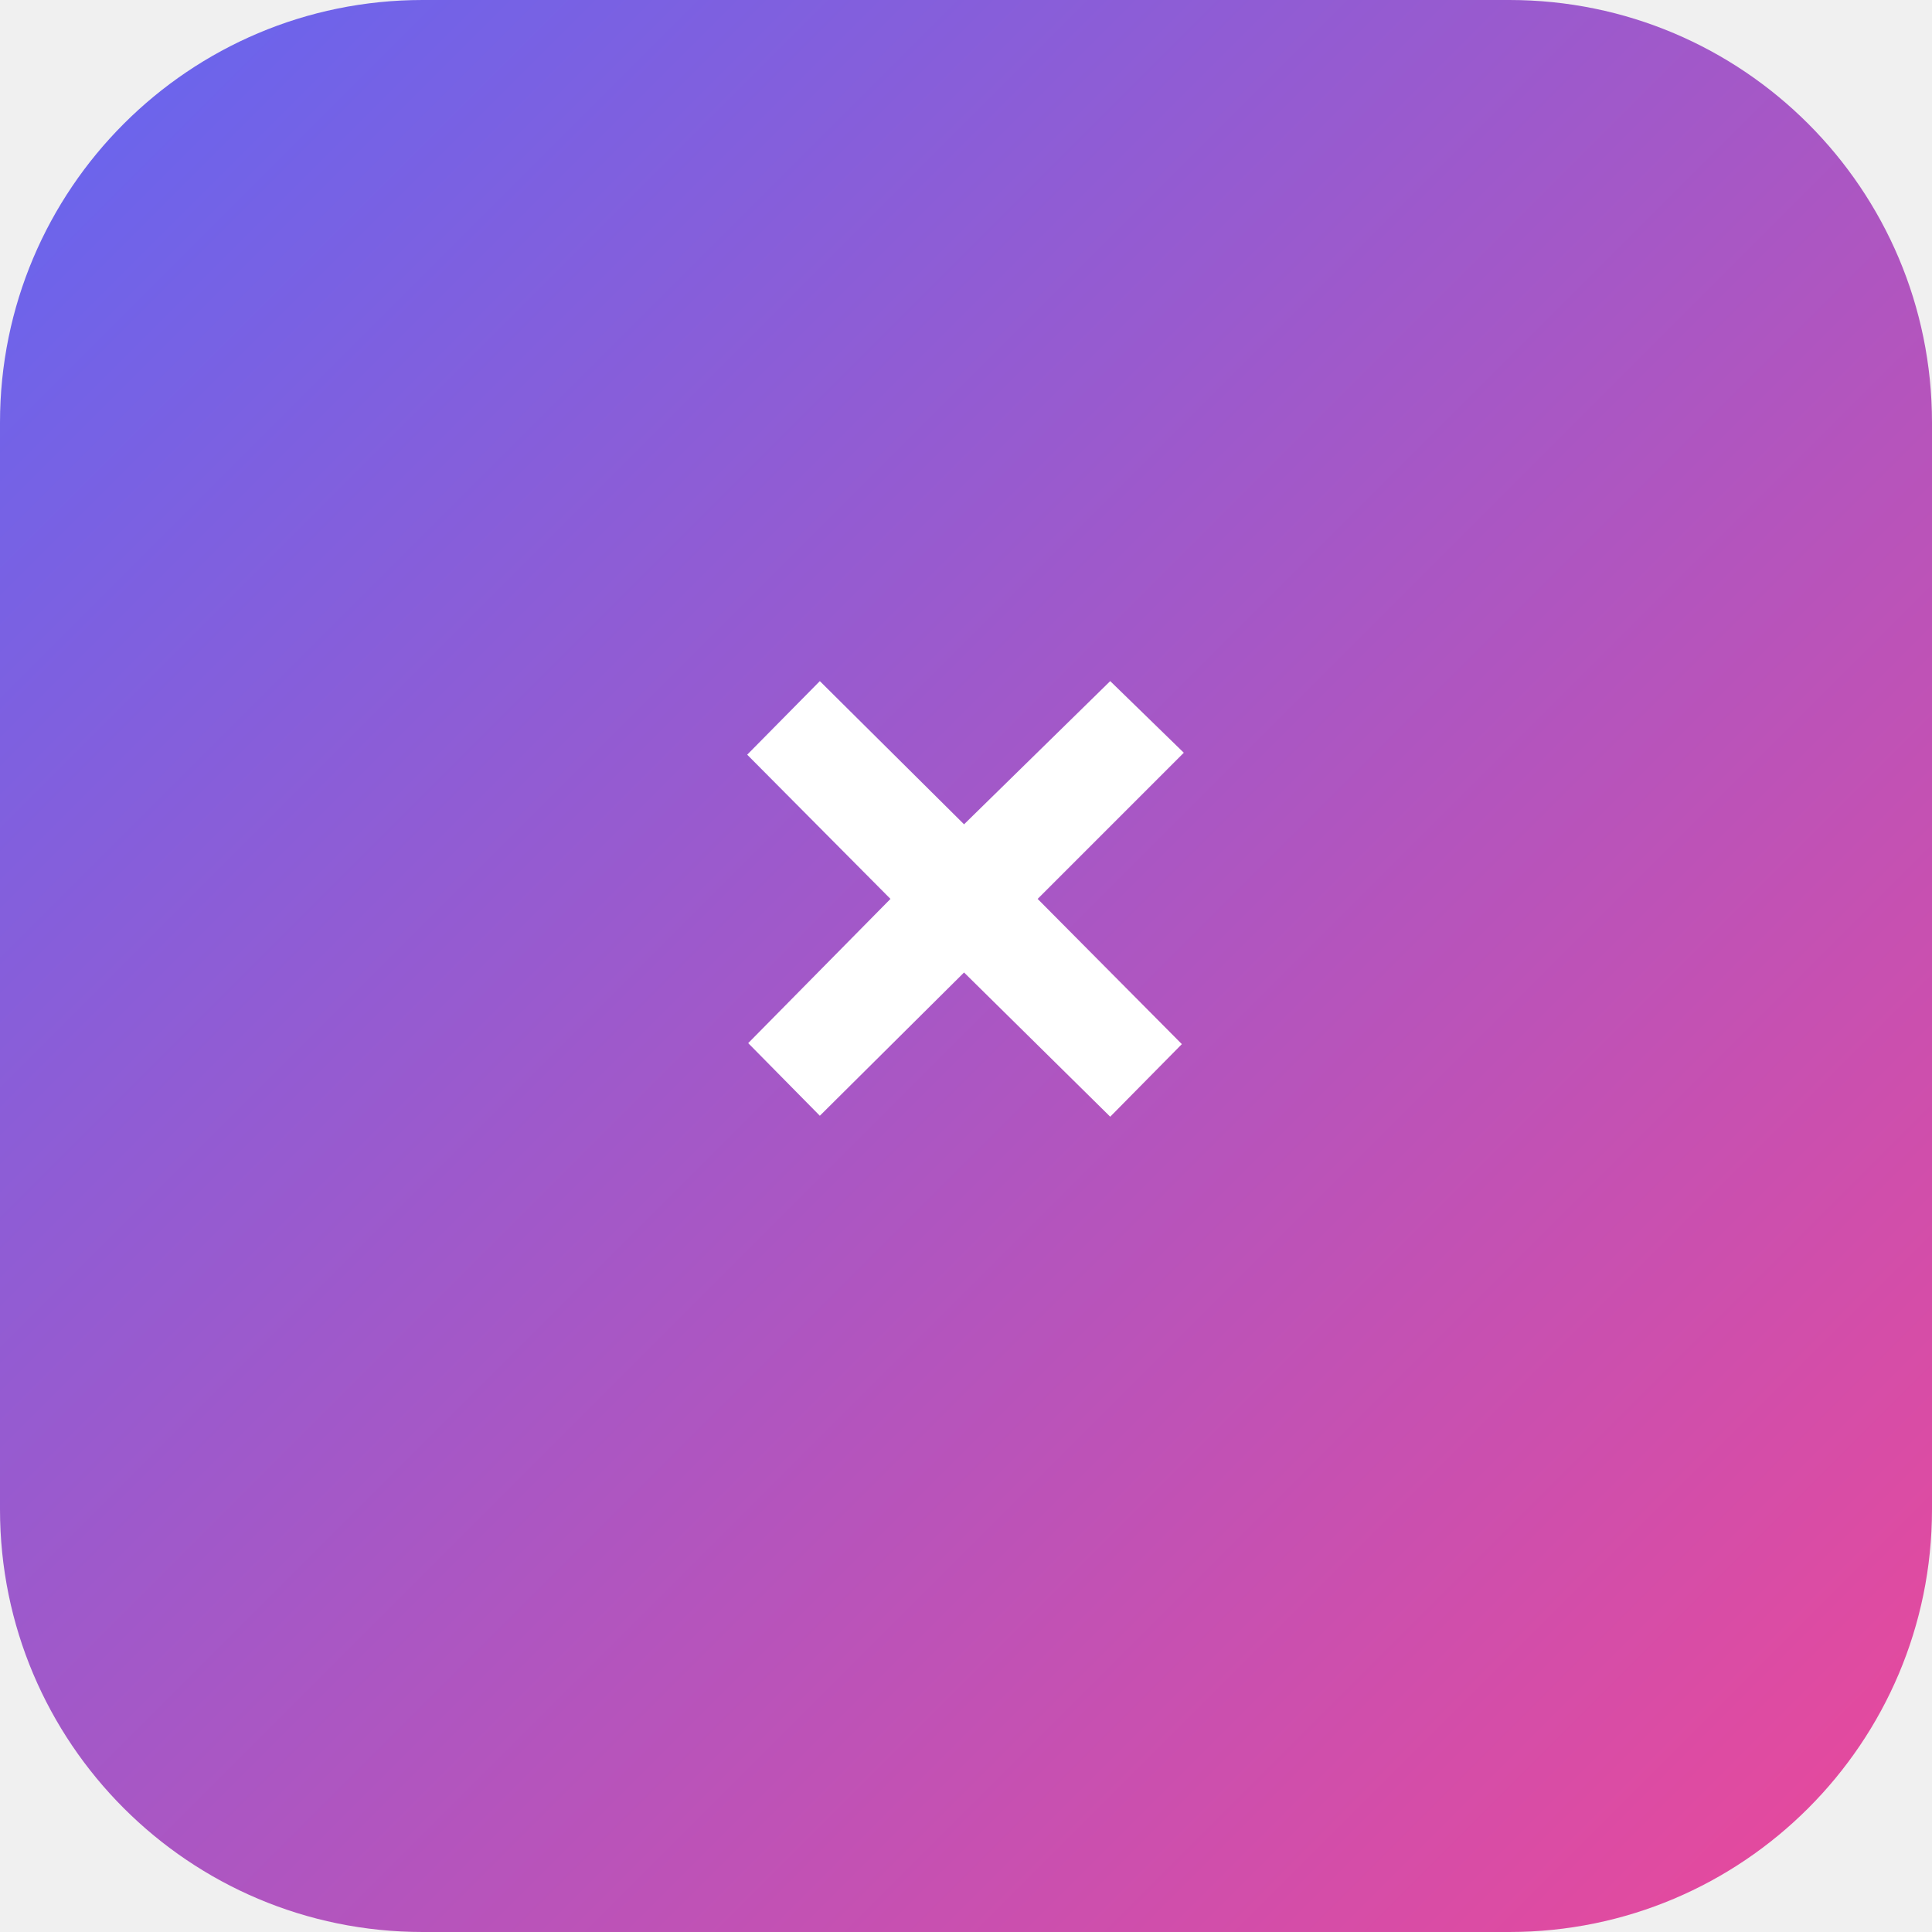
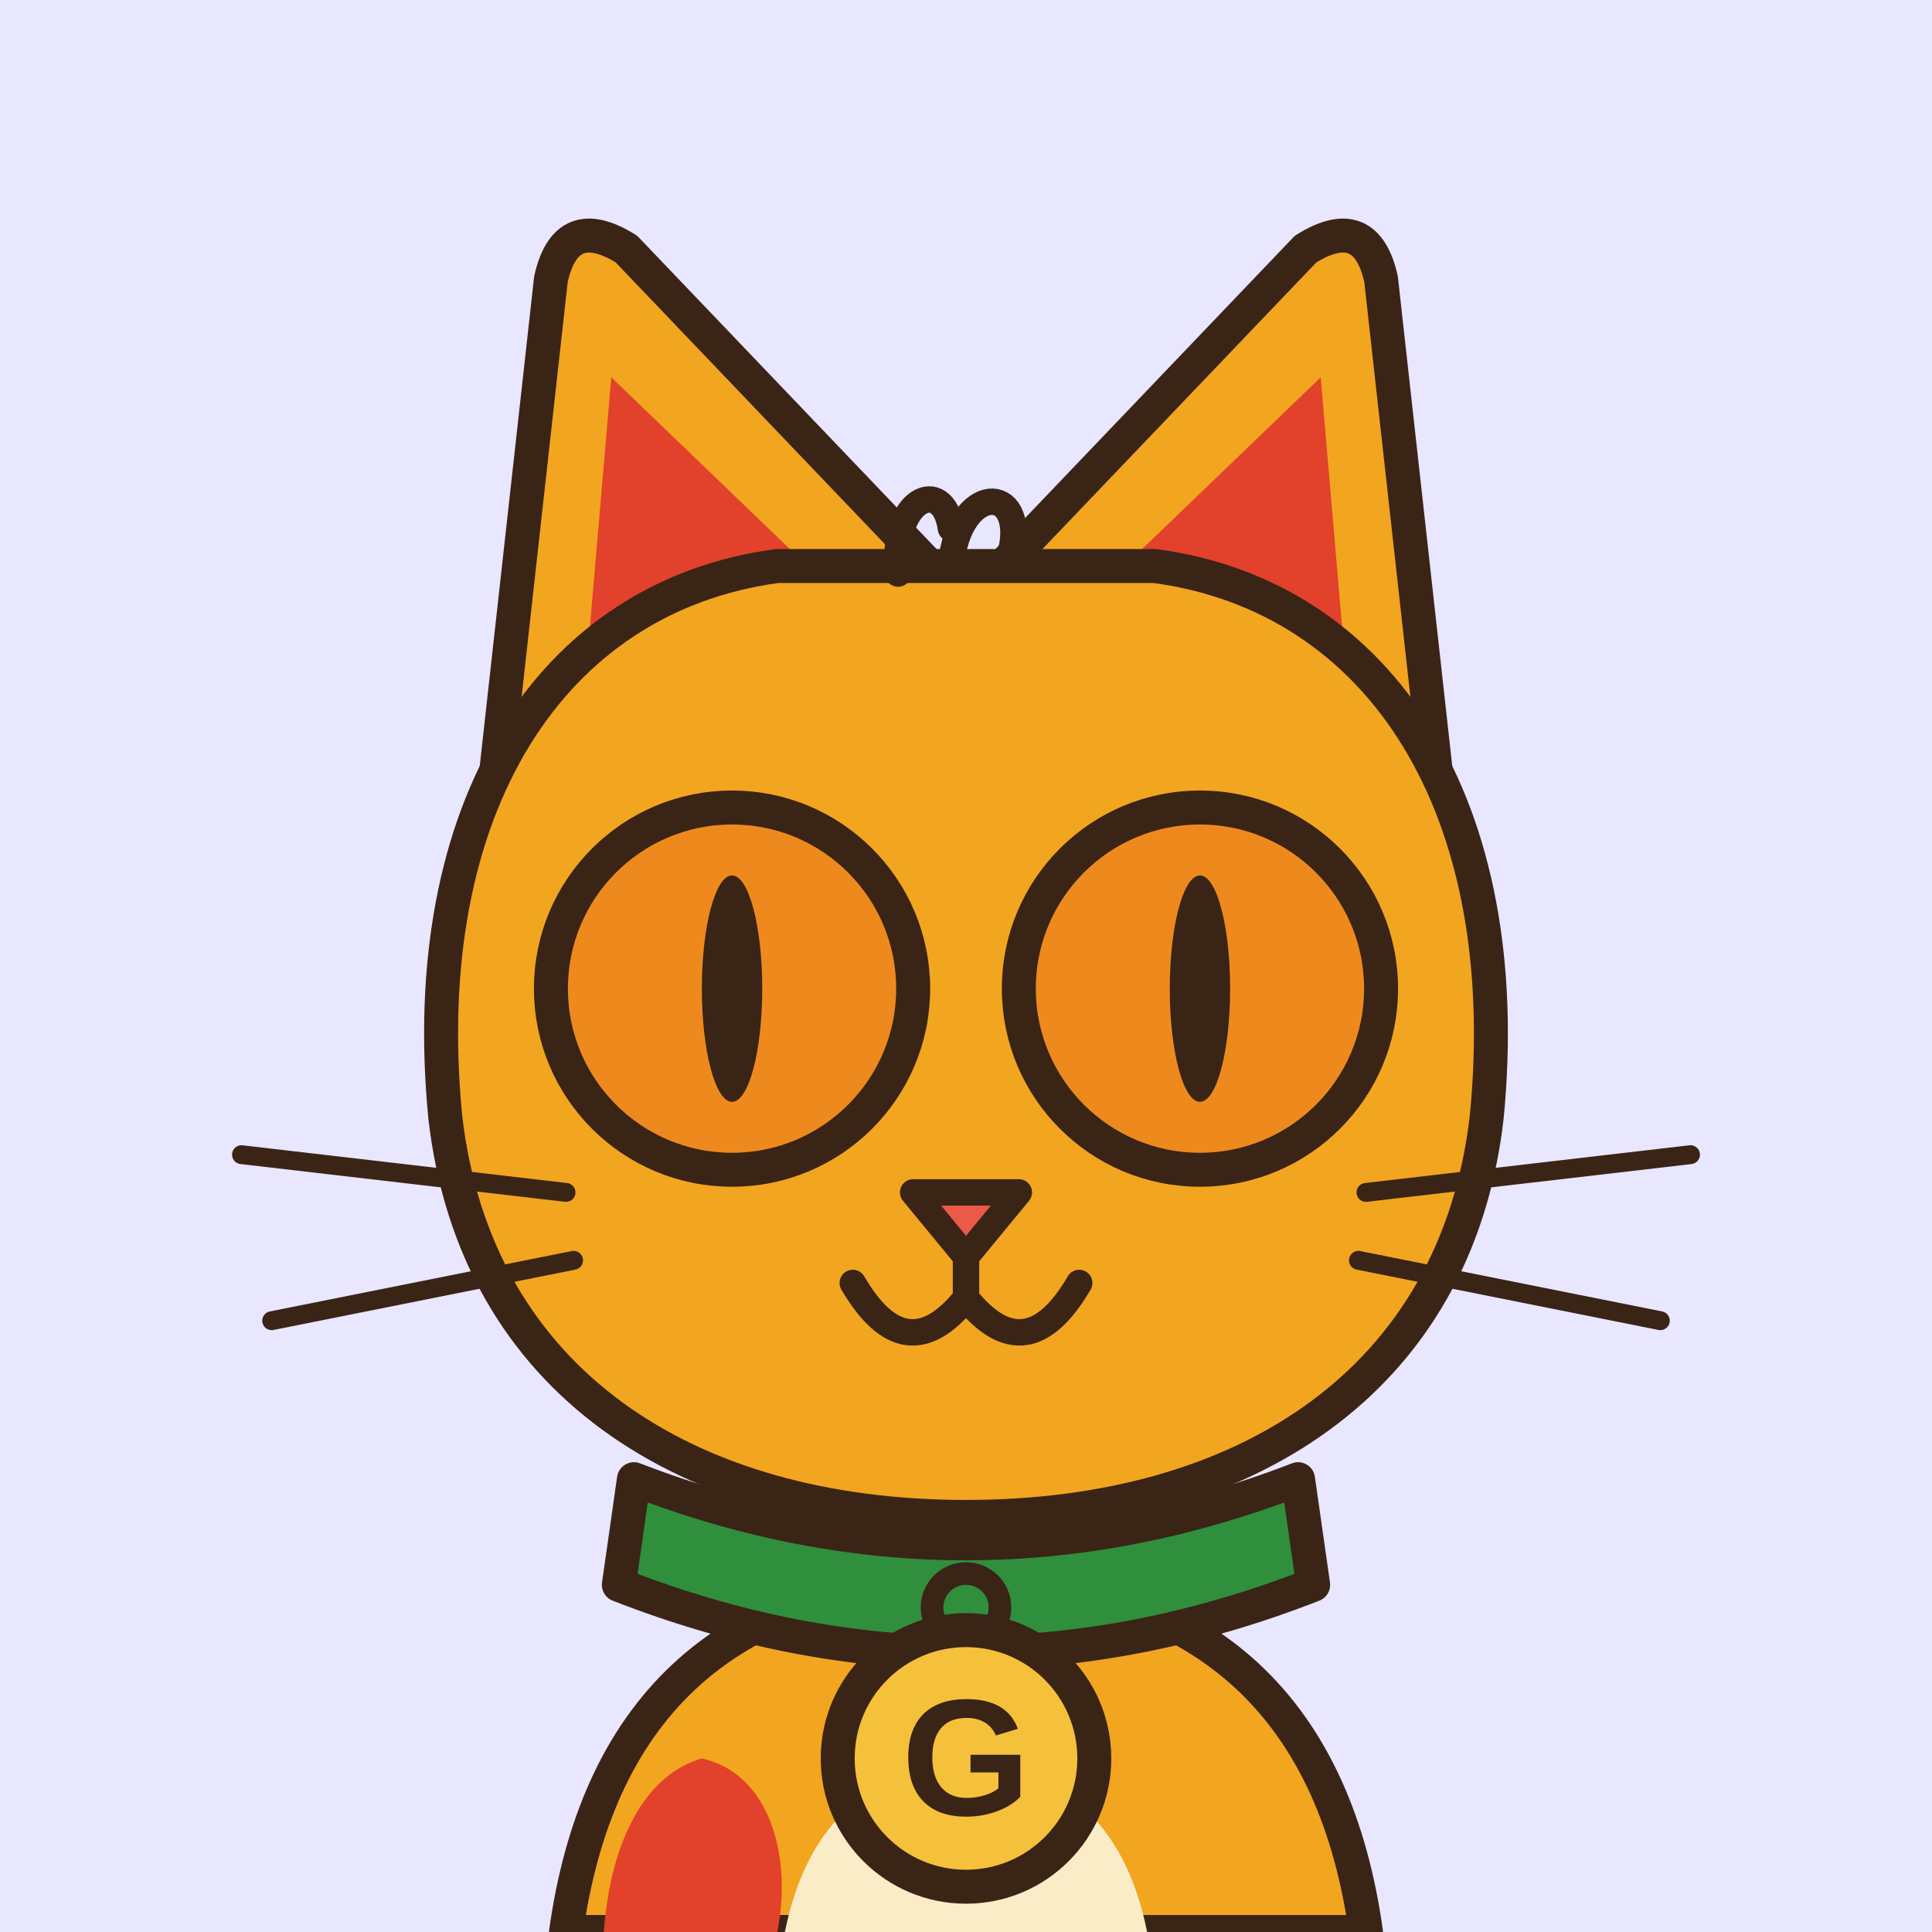
<svg xmlns="http://www.w3.org/2000/svg" viewBox="0 0 512 512">
-   <defs>
-     <linearGradient id="g" x1="0" y1="0" x2="1" y2="1">
-       <stop offset="0" stop-color="#6366f1" />
-       <stop offset="1" stop-color="#ec4899" />
-     </linearGradient>
-   </defs>
-   <rect width="512" height="512" rx="112" fill="url(#g)" />
-   <text x="256" y="330" font-family="system-ui, sans-serif" font-size="260" font-weight="800" fill="#fff" text-anchor="middle">×</text>
+   <rect width="512" height="512" fill="#e9e6ff" />
+   <g stroke="#3a2416" stroke-width="9" stroke-linejoin="round" stroke-linecap="round">
+     <path d="M150 512 C158 455, 190 420, 256 418 C322 420, 354 455, 362 512 Z" fill="#f2a51f" />
+     <path d="M208 512 C214 482, 232 468, 256 468 C280 468, 298 482, 304 512" fill="#fbecc8" stroke="none" />
+     <path d="M160 512 C162 486, 172 470, 186 466 C204 470, 210 492, 206 512 Z" fill="#e2412b" stroke="none" />
+     <path d="M128 236 L146 74 Q150 56 166 66 L252 156 Z" fill="#f2a51f" />
+     <path d="M384 236 L366 74 Q362 56 346 66 L260 156 Z" fill="#f2a51f" />
+     <path d="M156 170 L162 100 L214 150 Z" fill="#e2412b" stroke="none" />
+     <path d="M356 170 L350 100 L298 150 Z" fill="#e2412b" stroke="none" />
+     <path d="M168 392 Q256 426 344 392 L348 420 Q256 456 164 420 Z" fill="#2f8f3c" />
+     <path d="M118 296 C110 214, 146 158, 206 150 L306 150 C366 158, 402 214, 394 296 C386 366, 330 402, 256 402 C182 402, 126 366, 118 296 Z" fill="#f2a51f" />
+     <path d="M238 152 C236 132, 250 126, 252 140 M252 150 C254 128, 272 128, 268 146" fill="none" stroke-width="7" />
+     <circle cx="194" cy="262" r="48" fill="#ee8a1d" />
+     <circle cx="318" cy="262" r="48" fill="#ee8a1d" />
+     <ellipse cx="194" cy="262" rx="8" ry="30" fill="#3a2416" stroke="none" />
+     <ellipse cx="318" cy="262" rx="8" ry="30" fill="#3a2416" stroke="none" />
+     <path d="M242 316 L270 316 L256 333 Z" fill="#ea5a47" stroke-width="7" />
+     <path d="M256 334 L256 344 M226 340 Q240 364 256 344 Q272 364 286 340" fill="none" stroke-width="7" />
+     <path d="M150 316 L64 306 M152 334 L72 350 M362 316 L448 306 M360 334 L440 350" fill="none" stroke-width="5" />
+     <circle cx="256" cy="426" r="9" fill="none" stroke-width="6" />
+     <circle cx="256" cy="466" r="34" fill="#f6c13a" />
+   </g>
+   <text x="256" y="481" text-anchor="middle" font-family="'Arial Rounded MT Bold','Nunito','Varela Round',Arial,sans-serif" font-weight="800" font-size="44" fill="#3a2416">G</text>
</svg>
